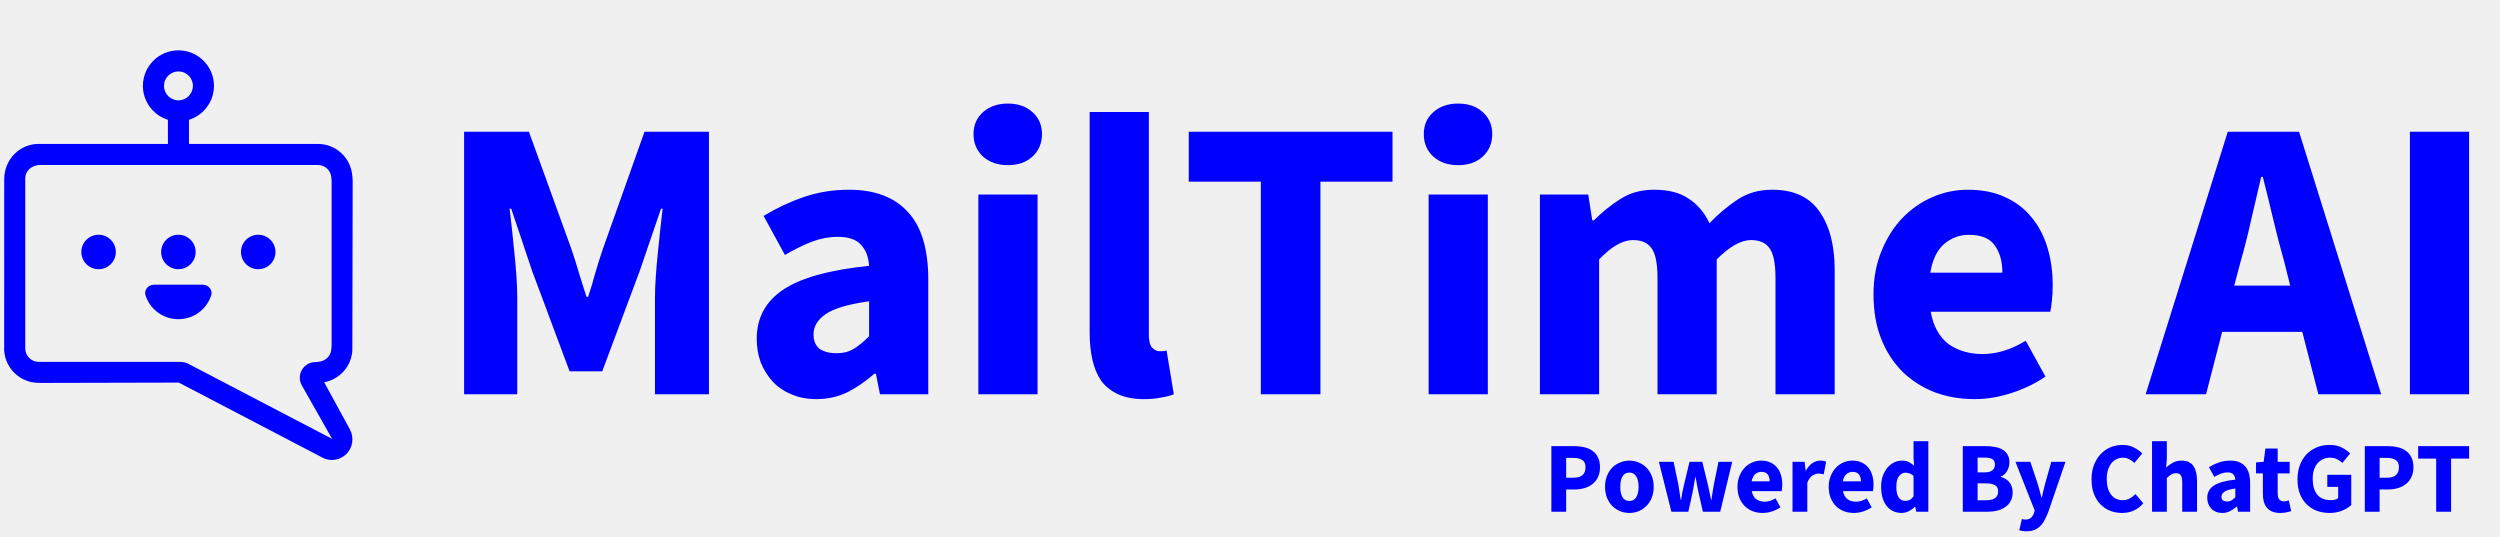
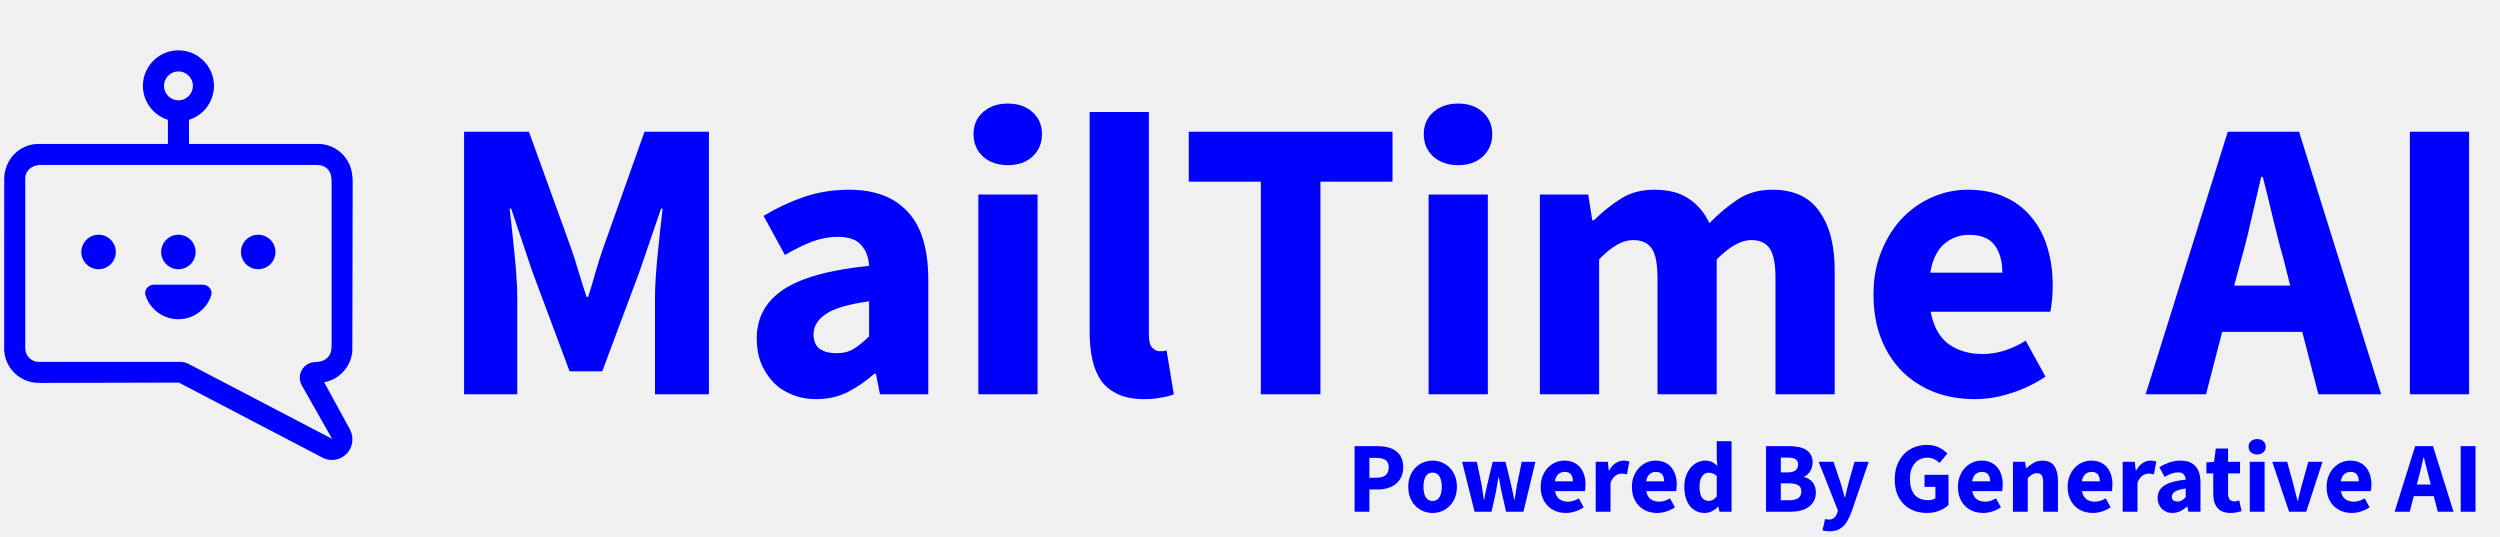
<svg xmlns="http://www.w3.org/2000/svg" width="298" height="64" viewBox="0 0 298 64" fill="none">
-   <path fill-rule="evenodd" clip-rule="evenodd" d="M17.035 10.235C17.035 12.133 18.291 13.744 20.016 14.28V17.155H4.934H4.604C2.339 17.155 0.499 19 0.504 21.375L0.499 41.535H0.494V41.795L0.504 41.815C0.649 43.945 2.429 45.635 4.599 45.635H4.614L4.914 45.645L21.314 45.605L38.384 54.52C38.744 54.72 39.149 54.83 39.569 54.83V54.825C40.219 54.825 40.839 54.565 41.309 54.095C42.054 53.345 42.224 52.165 41.714 51.195L38.639 45.565C40.464 45.235 41.869 43.69 41.999 41.81L42.039 21.565C42.039 21.36 42.019 21.16 41.994 20.965C41.839 18.825 40.049 17.155 37.899 17.155H22.526V14.28C24.25 13.744 25.505 12.133 25.505 10.235C25.505 7.9 23.605 6 21.27 6C18.935 6 17.035 7.9 17.035 10.235ZM21.27 8.51C20.32 8.51 19.545 9.285 19.545 10.235C19.545 11.185 20.32 11.96 21.27 11.96C22.22 11.96 22.995 11.185 22.995 10.235C22.995 9.285 22.22 8.51 21.27 8.51ZM3.009 41.505V41.205V21.265C3.009 20.38 3.719 19.75 4.659 19.665H37.899C38.744 19.665 39.444 20.325 39.494 21.17L39.504 21.275C39.519 21.37 39.529 21.47 39.529 21.57V41.235L39.499 41.575C39.474 42.41 38.804 43.09 37.839 43.14L37.827 43.142C37.751 43.151 37.68 43.16 37.599 43.16C36.939 43.16 36.344 43.495 36.004 44.06C35.664 44.625 35.644 45.315 35.964 45.915L39.589 52.315L22.659 43.475C22.114 43.185 21.909 43.135 21.294 43.135H4.914H4.609C3.729 43.135 3.009 42.415 3.009 41.505ZM11.75 32.09C12.885 32.09 13.805 31.17 13.805 30.035C13.805 28.901 12.885 27.98 11.75 27.98C10.615 27.98 9.695 28.901 9.695 30.035C9.695 31.17 10.615 32.09 11.75 32.09ZM21.265 32.09C22.4 32.09 23.32 31.17 23.32 30.035C23.32 28.901 22.4 27.98 21.265 27.98C20.13 27.98 19.21 28.901 19.21 30.035C19.21 31.17 20.13 32.09 21.265 32.09ZM32.835 30.035C32.835 31.17 31.915 32.09 30.78 32.09C29.645 32.09 28.725 31.17 28.725 30.035C28.725 28.901 29.645 27.98 30.78 27.98C31.915 27.98 32.835 28.901 32.835 30.035ZM24.175 33.935H18.345C17.68 33.935 17.135 34.575 17.345 35.211C17.885 36.861 19.43 38.05 21.26 38.05C23.09 38.05 24.64 36.855 25.175 35.211C25.385 34.575 24.84 33.935 24.175 33.935Z" fill="#0000FF" />
+   <g clip-path="url(#clip0_1144_4901)">
+     <path d="M39.569 54.829C39.149 54.829 38.744 54.719 38.384 54.519L21.314 45.604L4.914 45.644L4.614 45.634H4.599C2.429 45.634 0.649 43.944 0.504 41.814L0.494 41.794V41.534H0.499L0.504 21.374C0.499 18.999 2.339 17.154 4.604 17.154H4.934H37.899C40.049 17.154 41.839 18.824 41.994 20.964C42.019 21.159 42.039 21.359 42.039 21.564L41.999 41.809C41.869 43.689 40.464 45.234 38.639 45.564L41.714 51.194C42.224 52.164 42.054 53.344 41.309 54.094C40.839 54.564 40.219 54.824 39.569 54.824V54.829ZM3.009 41.204V41.504C3.009 42.414 3.729 43.134 4.609 43.134H4.914H21.294C21.909 43.134 22.114 43.184 22.659 43.474L39.589 52.314L35.964 45.914C35.644 45.314 35.664 44.624 36.004 44.059C36.344 43.494 36.939 43.159 37.599 43.159C37.684 43.159 37.759 43.149 37.839 43.139C38.804 43.089 39.474 42.409 39.499 41.574L39.529 41.234V21.569C39.529 21.469 39.519 21.369 39.504 21.274L39.494 21.169C39.444 20.324 38.744 19.664 37.899 19.664H4.659C3.719 19.749 3.009 20.379 3.009 21.264V41.204Z" fill="#0000FF" />
+     <path d="M11.75 32.09C12.885 32.09 13.805 31.17 13.805 30.035C13.805 28.901 12.885 27.98 11.75 27.98C10.615 27.98 9.695 28.901 9.695 30.035C9.695 31.17 10.615 32.09 11.75 32.09Z" fill="#0000FF" />
+     <path d="M21.266 32.09C22.401 32.09 23.321 31.17 23.321 30.035C23.321 28.901 22.401 27.98 21.266 27.98C20.131 27.98 19.211 28.901 19.211 30.035C19.211 31.17 20.131 32.09 21.266 32.09Z" fill="#0000FF" />
+     <path d="M30.78 32.09C31.915 32.09 32.835 31.17 32.835 30.035C32.835 28.901 31.915 27.98 30.78 27.98C29.645 27.98 28.725 28.901 28.725 30.035C28.725 31.17 29.645 32.09 30.78 32.09Z" fill="#0000FF" />
+     <path d="M24.18 33.935H18.345C17.68 33.935 17.134 34.575 17.345 35.211C17.884 36.861 19.43 38.05 21.259 38.05C23.09 38.05 24.64 36.855 25.174 35.211C25.384 34.575 24.84 33.935 24.174 33.935H24.18Z" fill="#0000FF" />
+     <path d="M22.526 13.215H20.016V18.41H22.526V13.215Z" fill="#0000FF" />
+     <path d="M21.27 14.47C18.935 14.47 17.035 12.57 17.035 10.235C17.035 7.9 18.935 6 21.27 6C23.605 6 25.505 7.9 25.505 10.235C25.505 12.57 23.605 14.47 21.27 14.47ZM21.27 8.51C20.32 8.51 19.545 9.285 19.545 10.235C19.545 11.185 20.32 11.96 21.27 11.96C22.22 11.96 22.995 11.185 22.995 10.235C22.995 9.285 22.22 8.51 21.27 8.51Z" fill="#0000FF" />
+   </g>
  <path d="M55.321 47V15.704H63.049L68.089 29.624C68.409 30.552 68.713 31.512 69.001 32.504C69.289 33.464 69.593 34.424 69.913 35.384H70.105C70.425 34.424 70.713 33.464 70.969 32.504C71.257 31.512 71.561 30.552 71.881 29.624L76.825 15.704H84.505V47H78.073V35.528C78.073 34.76 78.105 33.912 78.169 32.984C78.233 32.056 78.313 31.128 78.409 30.2C78.505 29.24 78.601 28.312 78.697 27.416C78.793 26.488 78.889 25.64 78.985 24.872H78.793L76.249 32.312L71.785 44.264H67.897L63.433 32.312L60.937 24.872H60.745C60.841 25.64 60.937 26.488 61.033 27.416C61.129 28.312 61.225 29.24 61.321 30.2C61.417 31.128 61.497 32.056 61.561 32.984C61.625 33.912 61.657 34.76 61.657 35.528V47H55.321ZM97.308 47.576C96.219 47.576 95.228 47.384 94.332 47C93.468 46.648 92.731 46.152 92.124 45.512C91.516 44.84 91.035 44.072 90.683 43.208C90.364 42.344 90.204 41.4 90.204 40.376C90.204 37.88 91.26 35.928 93.371 34.52C95.484 33.112 98.891 32.168 103.596 31.688C103.532 30.632 103.212 29.8 102.636 29.192C102.092 28.552 101.164 28.232 99.852 28.232C98.828 28.232 97.803 28.424 96.779 28.808C95.787 29.192 94.716 29.72 93.564 30.392L91.019 25.736C92.555 24.808 94.156 24.056 95.82 23.48C97.516 22.904 99.308 22.616 101.196 22.616C104.268 22.616 106.604 23.496 108.204 25.256C109.836 26.984 110.652 29.688 110.652 33.368V47H104.892L104.412 44.552H104.22C103.196 45.448 102.124 46.184 101.004 46.76C99.883 47.304 98.651 47.576 97.308 47.576ZM99.707 42.104C100.508 42.104 101.196 41.928 101.772 41.576C102.348 41.224 102.956 40.728 103.596 40.088V35.912C101.1 36.264 99.371 36.776 98.412 37.448C97.451 38.12 96.972 38.92 96.972 39.848C96.972 40.616 97.212 41.192 97.692 41.576C98.204 41.928 98.876 42.104 99.707 42.104ZM116.62 47V23.192H123.676V47H116.62ZM120.124 19.688C118.94 19.688 117.964 19.352 117.196 18.68C116.428 17.976 116.044 17.08 116.044 15.992C116.044 14.904 116.428 14.024 117.196 13.352C117.964 12.68 118.94 12.344 120.124 12.344C121.34 12.344 122.316 12.68 123.052 13.352C123.82 14.024 124.204 14.904 124.204 15.992C124.204 17.08 123.82 17.976 123.052 18.68C122.316 19.352 121.34 19.688 120.124 19.688ZM136.366 47.576C135.15 47.576 134.126 47.384 133.294 47C132.462 46.616 131.79 46.088 131.278 45.416C130.798 44.712 130.446 43.88 130.222 42.92C129.998 41.928 129.886 40.824 129.886 39.608V13.352H136.942V39.896C136.942 40.632 137.07 41.144 137.326 41.432C137.614 41.72 137.902 41.864 138.19 41.864C138.35 41.864 138.478 41.864 138.574 41.864C138.702 41.864 138.862 41.832 139.054 41.768L139.918 47C139.534 47.16 139.038 47.288 138.43 47.384C137.854 47.512 137.166 47.576 136.366 47.576ZM150.292 47V21.656H141.7V15.704H165.988V21.656H157.396V47H150.292ZM170.292 47V23.192H177.348V47H170.292ZM173.796 19.688C172.612 19.688 171.636 19.352 170.868 18.68C170.1 17.976 169.716 17.08 169.716 15.992C169.716 14.904 170.1 14.024 170.868 13.352C171.636 12.68 172.612 12.344 173.796 12.344C175.012 12.344 175.988 12.68 176.724 13.352C177.492 14.024 177.876 14.904 177.876 15.992C177.876 17.08 177.492 17.976 176.724 18.68C175.988 19.352 175.012 19.688 173.796 19.688ZM183.558 47V23.192H189.318L189.798 26.264H189.99C190.982 25.272 192.038 24.424 193.158 23.72C194.278 22.984 195.622 22.616 197.19 22.616C198.886 22.616 200.246 22.968 201.27 23.672C202.326 24.344 203.158 25.32 203.766 26.6C204.822 25.512 205.926 24.584 207.078 23.816C208.262 23.016 209.654 22.616 211.254 22.616C213.814 22.616 215.686 23.48 216.87 25.208C218.086 26.904 218.694 29.24 218.694 32.216V47H211.638V33.128C211.638 31.4 211.398 30.216 210.918 29.576C210.47 28.936 209.734 28.616 208.71 28.616C207.526 28.616 206.166 29.384 204.63 30.92V47H197.574V33.128C197.574 31.4 197.334 30.216 196.854 29.576C196.406 28.936 195.67 28.616 194.646 28.616C193.43 28.616 192.086 29.384 190.614 30.92V47H183.558ZM235.37 47.576C233.674 47.576 232.09 47.304 230.618 46.76C229.146 46.184 227.866 45.368 226.778 44.312C225.69 43.224 224.842 41.912 224.234 40.376C223.626 38.84 223.322 37.08 223.322 35.096C223.322 33.176 223.642 31.448 224.282 29.912C224.922 28.344 225.754 27.032 226.778 25.976C227.834 24.888 229.034 24.056 230.378 23.48C231.722 22.904 233.114 22.616 234.554 22.616C236.25 22.616 237.722 22.904 238.97 23.48C240.25 24.056 241.306 24.856 242.138 25.88C243.002 26.904 243.642 28.12 244.058 29.528C244.474 30.904 244.682 32.408 244.682 34.04C244.682 34.68 244.65 35.288 244.586 35.864C244.522 36.44 244.458 36.872 244.394 37.16H230.138C230.458 38.888 231.162 40.168 232.25 41C233.37 41.8 234.73 42.2 236.33 42.2C238.026 42.2 239.738 41.672 241.466 40.616L243.818 44.888C242.602 45.72 241.242 46.376 239.738 46.856C238.266 47.336 236.81 47.576 235.37 47.576ZM230.09 32.504H238.682C238.682 31.16 238.378 30.072 237.77 29.24C237.162 28.408 236.138 27.992 234.698 27.992C233.578 27.992 232.586 28.36 231.722 29.096C230.89 29.832 230.346 30.968 230.09 32.504ZM267.087 31.16L266.319 34.04H272.991L272.271 31.16C271.823 29.592 271.391 27.928 270.975 26.168C270.559 24.408 270.143 22.712 269.727 21.08H269.535C269.151 22.744 268.751 24.456 268.335 26.216C267.951 27.944 267.535 29.592 267.087 31.16ZM255.759 47L265.551 15.704H274.047L283.839 47H276.351L274.431 39.56H264.879L262.959 47H255.759ZM287.259 47V15.704H294.315V47H287.259Z" fill="#0000FF" />
-   <path d="M184.924 61V53.176H187.612C188.044 53.176 188.448 53.22 188.824 53.308C189.2 53.388 189.528 53.528 189.808 53.728C190.088 53.92 190.308 54.18 190.468 54.508C190.636 54.828 190.72 55.224 190.72 55.696C190.72 56.152 190.636 56.548 190.468 56.884C190.308 57.22 190.088 57.496 189.808 57.712C189.528 57.928 189.204 58.088 188.836 58.192C188.468 58.296 188.076 58.348 187.66 58.348H186.688V61H184.924ZM186.688 56.944H187.552C188.512 56.944 188.992 56.528 188.992 55.696C188.992 55.288 188.864 55 188.608 54.832C188.352 54.664 187.984 54.58 187.504 54.58H186.688V56.944ZM194.227 61.144C193.851 61.144 193.487 61.076 193.135 60.94C192.783 60.796 192.471 60.592 192.199 60.328C191.935 60.064 191.723 59.74 191.563 59.356C191.403 58.964 191.323 58.52 191.323 58.024C191.323 57.528 191.403 57.088 191.563 56.704C191.723 56.312 191.935 55.984 192.199 55.72C192.471 55.456 192.783 55.256 193.135 55.12C193.487 54.976 193.851 54.904 194.227 54.904C194.603 54.904 194.963 54.976 195.307 55.12C195.659 55.256 195.967 55.456 196.231 55.72C196.503 55.984 196.719 56.312 196.879 56.704C197.039 57.088 197.119 57.528 197.119 58.024C197.119 58.52 197.039 58.964 196.879 59.356C196.719 59.74 196.503 60.064 196.231 60.328C195.967 60.592 195.659 60.796 195.307 60.94C194.963 61.076 194.603 61.144 194.227 61.144ZM194.227 59.716C194.587 59.716 194.859 59.564 195.043 59.26C195.227 58.956 195.319 58.544 195.319 58.024C195.319 57.504 195.227 57.092 195.043 56.788C194.859 56.484 194.587 56.332 194.227 56.332C193.859 56.332 193.583 56.484 193.399 56.788C193.223 57.092 193.135 57.504 193.135 58.024C193.135 58.544 193.223 58.956 193.399 59.26C193.583 59.564 193.859 59.716 194.227 59.716ZM199.229 61L197.741 55.048H199.493L200.069 57.808C200.117 58.104 200.161 58.396 200.201 58.684C200.241 58.972 200.285 59.268 200.333 59.572H200.381C200.437 59.268 200.489 58.968 200.537 58.672C200.593 58.376 200.657 58.088 200.729 57.808L201.389 55.048H202.913L203.585 57.808C203.657 58.104 203.721 58.396 203.777 58.684C203.833 58.972 203.893 59.268 203.957 59.572H204.005C204.061 59.268 204.105 58.972 204.137 58.684C204.177 58.396 204.225 58.104 204.281 57.808L204.845 55.048H206.477L205.049 61H202.985L202.445 58.624C202.381 58.344 202.325 58.064 202.277 57.784C202.229 57.504 202.177 57.204 202.121 56.884H202.073C202.017 57.204 201.965 57.504 201.917 57.784C201.877 58.064 201.829 58.344 201.773 58.624L201.245 61H199.229ZM210.12 61.144C209.696 61.144 209.3 61.076 208.932 60.94C208.564 60.796 208.244 60.592 207.972 60.328C207.7 60.056 207.488 59.728 207.336 59.344C207.184 58.96 207.108 58.52 207.108 58.024C207.108 57.544 207.188 57.112 207.348 56.728C207.508 56.336 207.716 56.008 207.972 55.744C208.236 55.472 208.536 55.264 208.872 55.12C209.208 54.976 209.556 54.904 209.916 54.904C210.34 54.904 210.708 54.976 211.02 55.12C211.34 55.264 211.604 55.464 211.812 55.72C212.028 55.976 212.188 56.28 212.292 56.632C212.396 56.976 212.448 57.352 212.448 57.76C212.448 57.92 212.44 58.072 212.424 58.216C212.408 58.36 212.392 58.468 212.376 58.54H208.812C208.892 58.972 209.068 59.292 209.34 59.5C209.62 59.7 209.96 59.8 210.36 59.8C210.784 59.8 211.212 59.668 211.644 59.404L212.232 60.472C211.928 60.68 211.588 60.844 211.212 60.964C210.844 61.084 210.48 61.144 210.12 61.144ZM208.8 57.376H210.948C210.948 57.04 210.872 56.768 210.72 56.56C210.568 56.352 210.312 56.248 209.952 56.248C209.672 56.248 209.424 56.34 209.208 56.524C209 56.708 208.864 56.992 208.8 57.376ZM213.667 61V55.048H215.107L215.227 56.092H215.275C215.491 55.684 215.751 55.384 216.055 55.192C216.359 55 216.663 54.904 216.967 54.904C217.135 54.904 217.271 54.916 217.375 54.94C217.487 54.956 217.587 54.984 217.675 55.024L217.387 56.548C217.275 56.516 217.171 56.492 217.075 56.476C216.979 56.46 216.867 56.452 216.739 56.452C216.515 56.452 216.279 56.532 216.031 56.692C215.791 56.852 215.591 57.136 215.431 57.544V61H213.667ZM220.995 61.144C220.571 61.144 220.175 61.076 219.807 60.94C219.439 60.796 219.119 60.592 218.847 60.328C218.575 60.056 218.363 59.728 218.211 59.344C218.059 58.96 217.983 58.52 217.983 58.024C217.983 57.544 218.063 57.112 218.223 56.728C218.383 56.336 218.591 56.008 218.847 55.744C219.111 55.472 219.411 55.264 219.747 55.12C220.083 54.976 220.431 54.904 220.791 54.904C221.215 54.904 221.583 54.976 221.895 55.12C222.215 55.264 222.479 55.464 222.687 55.72C222.903 55.976 223.063 56.28 223.167 56.632C223.271 56.976 223.323 57.352 223.323 57.76C223.323 57.92 223.315 58.072 223.299 58.216C223.283 58.36 223.267 58.468 223.251 58.54H219.687C219.767 58.972 219.943 59.292 220.215 59.5C220.495 59.7 220.835 59.8 221.235 59.8C221.659 59.8 222.087 59.668 222.519 59.404L223.107 60.472C222.803 60.68 222.463 60.844 222.087 60.964C221.719 61.084 221.355 61.144 220.995 61.144ZM219.675 57.376H221.823C221.823 57.04 221.747 56.768 221.595 56.56C221.443 56.352 221.187 56.248 220.827 56.248C220.547 56.248 220.299 56.34 220.083 56.524C219.875 56.708 219.739 56.992 219.675 57.376ZM226.666 61.144C226.298 61.144 225.962 61.072 225.658 60.928C225.362 60.784 225.106 60.58 224.89 60.316C224.682 60.044 224.518 59.716 224.398 59.332C224.286 58.948 224.23 58.512 224.23 58.024C224.23 57.536 224.298 57.1 224.434 56.716C224.578 56.332 224.762 56.008 224.986 55.744C225.218 55.472 225.482 55.264 225.778 55.12C226.082 54.976 226.39 54.904 226.702 54.904C227.038 54.904 227.314 54.96 227.53 55.072C227.746 55.184 227.958 55.336 228.166 55.528L228.094 54.616V52.588H229.858V61H228.418L228.298 60.412H228.25C228.042 60.62 227.798 60.796 227.518 60.94C227.238 61.076 226.954 61.144 226.666 61.144ZM227.122 59.704C227.314 59.704 227.486 59.664 227.638 59.584C227.798 59.504 227.95 59.364 228.094 59.164V56.728C227.934 56.584 227.77 56.484 227.602 56.428C227.434 56.372 227.27 56.344 227.11 56.344C226.83 56.344 226.582 56.48 226.366 56.752C226.15 57.016 226.042 57.432 226.042 58C226.042 58.592 226.134 59.024 226.318 59.296C226.51 59.568 226.778 59.704 227.122 59.704ZM233.967 61V53.176H236.643C237.051 53.176 237.427 53.208 237.771 53.272C238.123 53.328 238.427 53.432 238.683 53.584C238.947 53.736 239.151 53.936 239.295 54.184C239.447 54.432 239.523 54.744 239.523 55.12C239.523 55.296 239.499 55.472 239.451 55.648C239.403 55.824 239.335 55.988 239.247 56.14C239.159 56.292 239.051 56.428 238.923 56.548C238.803 56.668 238.663 56.756 238.503 56.812V56.86C238.703 56.908 238.887 56.984 239.055 57.088C239.223 57.184 239.371 57.308 239.499 57.46C239.627 57.612 239.727 57.792 239.799 58C239.871 58.2 239.907 58.432 239.907 58.696C239.907 59.096 239.827 59.44 239.667 59.728C239.515 60.016 239.299 60.256 239.019 60.448C238.747 60.632 238.427 60.772 238.059 60.868C237.691 60.956 237.295 61 236.871 61H233.967ZM235.731 56.308H236.559C236.991 56.308 237.303 56.224 237.495 56.056C237.695 55.888 237.795 55.664 237.795 55.384C237.795 55.08 237.695 54.864 237.495 54.736C237.295 54.608 236.987 54.544 236.571 54.544H235.731V56.308ZM235.731 59.632H236.727C237.695 59.632 238.179 59.28 238.179 58.576C238.179 58.232 238.059 57.988 237.819 57.844C237.579 57.692 237.215 57.616 236.727 57.616H235.731V59.632ZM241.538 63.328C241.354 63.328 241.198 63.316 241.07 63.292C240.942 63.276 240.818 63.248 240.698 63.208L241.01 61.864C241.066 61.88 241.13 61.896 241.202 61.912C241.274 61.928 241.342 61.936 241.406 61.936C241.702 61.936 241.93 61.864 242.09 61.72C242.25 61.576 242.37 61.388 242.45 61.156L242.534 60.844L240.242 55.048H242.018L242.87 57.604C242.958 57.876 243.038 58.152 243.11 58.432C243.182 58.712 243.258 59 243.338 59.296H243.386C243.45 59.016 243.514 58.736 243.578 58.456C243.65 58.168 243.722 57.884 243.794 57.604L244.514 55.048H246.206L244.142 61.06C243.998 61.436 243.846 61.764 243.686 62.044C243.534 62.332 243.354 62.568 243.146 62.752C242.946 62.944 242.714 63.088 242.45 63.184C242.194 63.28 241.89 63.328 241.538 63.328ZM252.946 61.144C252.45 61.144 251.982 61.06 251.542 60.892C251.102 60.716 250.714 60.46 250.378 60.124C250.05 59.788 249.79 59.372 249.598 58.876C249.406 58.372 249.31 57.792 249.31 57.136C249.31 56.488 249.41 55.912 249.61 55.408C249.81 54.896 250.078 54.464 250.414 54.112C250.75 53.76 251.142 53.492 251.59 53.308C252.038 53.124 252.51 53.032 253.006 53.032C253.51 53.032 253.962 53.136 254.362 53.344C254.762 53.544 255.094 53.78 255.358 54.052L254.422 55.18C254.222 54.996 254.01 54.848 253.786 54.736C253.57 54.616 253.322 54.556 253.042 54.556C252.778 54.556 252.526 54.616 252.286 54.736C252.054 54.848 251.85 55.012 251.674 55.228C251.506 55.444 251.37 55.708 251.266 56.02C251.17 56.332 251.122 56.684 251.122 57.076C251.122 57.884 251.294 58.512 251.638 58.96C251.982 59.4 252.442 59.62 253.018 59.62C253.338 59.62 253.622 59.552 253.87 59.416C254.126 59.272 254.35 59.096 254.542 58.888L255.478 59.992C254.822 60.76 253.978 61.144 252.946 61.144ZM256.522 61V52.588H258.286V54.652L258.202 55.72C258.426 55.52 258.686 55.336 258.982 55.168C259.278 54.992 259.63 54.904 260.038 54.904C260.686 54.904 261.154 55.116 261.442 55.54C261.738 55.964 261.886 56.552 261.886 57.304V61H260.122V57.532C260.122 57.1 260.062 56.804 259.942 56.644C259.83 56.484 259.646 56.404 259.39 56.404C259.166 56.404 258.974 56.456 258.814 56.56C258.654 56.656 258.478 56.796 258.286 56.98V61H256.522ZM264.878 61.144C264.606 61.144 264.358 61.096 264.134 61C263.918 60.912 263.734 60.788 263.582 60.628C263.43 60.46 263.31 60.268 263.222 60.052C263.142 59.836 263.102 59.6 263.102 59.344C263.102 58.72 263.366 58.232 263.894 57.88C264.422 57.528 265.274 57.292 266.45 57.172C266.434 56.908 266.354 56.7 266.21 56.548C266.074 56.388 265.842 56.308 265.514 56.308C265.258 56.308 265.002 56.356 264.746 56.452C264.498 56.548 264.23 56.68 263.942 56.848L263.306 55.684C263.69 55.452 264.09 55.264 264.506 55.12C264.93 54.976 265.378 54.904 265.85 54.904C266.618 54.904 267.202 55.124 267.602 55.564C268.01 55.996 268.214 56.672 268.214 57.592V61H266.774L266.654 60.388H266.606C266.35 60.612 266.082 60.796 265.802 60.94C265.522 61.076 265.214 61.144 264.878 61.144ZM265.478 59.776C265.678 59.776 265.85 59.732 265.994 59.644C266.138 59.556 266.29 59.432 266.45 59.272V58.228C265.826 58.316 265.394 58.444 265.154 58.612C264.914 58.78 264.794 58.98 264.794 59.212C264.794 59.404 264.854 59.548 264.974 59.644C265.102 59.732 265.27 59.776 265.478 59.776ZM271.787 61.144C271.419 61.144 271.103 61.088 270.839 60.976C270.583 60.864 270.371 60.708 270.203 60.508C270.043 60.308 269.923 60.068 269.843 59.788C269.771 59.5 269.735 59.184 269.735 58.84V56.428H268.919V55.12L269.831 55.048L270.035 53.464H271.499V55.048H272.927V56.428H271.499V58.816C271.499 59.152 271.567 59.396 271.703 59.548C271.847 59.692 272.035 59.764 272.267 59.764C272.363 59.764 272.459 59.752 272.555 59.728C272.659 59.704 272.751 59.676 272.831 59.644L273.107 60.928C272.947 60.976 272.759 61.024 272.543 61.072C272.327 61.12 272.075 61.144 271.787 61.144ZM277.689 61.144C277.153 61.144 276.649 61.06 276.177 60.892C275.713 60.716 275.309 60.46 274.965 60.124C274.621 59.788 274.349 59.372 274.149 58.876C273.957 58.372 273.861 57.792 273.861 57.136C273.861 56.488 273.961 55.912 274.161 55.408C274.361 54.896 274.633 54.464 274.977 54.112C275.329 53.76 275.737 53.492 276.201 53.308C276.665 53.124 277.157 53.032 277.677 53.032C278.245 53.032 278.733 53.136 279.141 53.344C279.549 53.552 279.881 53.788 280.137 54.052L279.213 55.18C279.013 55.004 278.801 54.856 278.577 54.736C278.353 54.616 278.073 54.556 277.737 54.556C277.433 54.556 277.153 54.616 276.897 54.736C276.649 54.848 276.433 55.012 276.249 55.228C276.065 55.444 275.921 55.708 275.817 56.02C275.721 56.332 275.673 56.684 275.673 57.076C275.673 57.884 275.853 58.512 276.213 58.96C276.581 59.4 277.133 59.62 277.869 59.62C278.029 59.62 278.185 59.6 278.337 59.56C278.489 59.52 278.613 59.46 278.709 59.38V58.036H277.413V56.596H280.269V60.196C279.997 60.46 279.637 60.684 279.189 60.868C278.741 61.052 278.241 61.144 277.689 61.144ZM281.885 61V53.176H284.573C285.005 53.176 285.409 53.22 285.785 53.308C286.161 53.388 286.489 53.528 286.769 53.728C287.049 53.92 287.269 54.18 287.429 54.508C287.597 54.828 287.681 55.224 287.681 55.696C287.681 56.152 287.597 56.548 287.429 56.884C287.269 57.22 287.049 57.496 286.769 57.712C286.489 57.928 286.165 58.088 285.797 58.192C285.429 58.296 285.037 58.348 284.621 58.348H283.649V61H281.885ZM283.649 56.944H284.513C285.473 56.944 285.953 56.528 285.953 55.696C285.953 55.288 285.825 55 285.569 54.832C285.313 54.664 284.945 54.58 284.465 54.58H283.649V56.944ZM290.393 61V54.664H288.245V53.176H294.317V54.664H292.169V61H290.393Z" fill="#0000FF" />
+   <path d="M161.467 61V53.176H164.155C164.587 53.176 164.991 53.22 165.367 53.308C165.743 53.388 166.071 53.528 166.351 53.728C166.631 53.92 166.851 54.18 167.011 54.508C167.179 54.828 167.263 55.224 167.263 55.696C167.263 56.152 167.179 56.548 167.011 56.884C166.851 57.22 166.631 57.496 166.351 57.712C166.071 57.928 165.747 58.088 165.379 58.192C165.011 58.296 164.619 58.348 164.203 58.348H163.231V61H161.467ZM163.231 56.944H164.095C165.055 56.944 165.535 56.528 165.535 55.696C165.535 55.288 165.407 55 165.151 54.832C164.895 54.664 164.527 54.58 164.047 54.58H163.231V56.944ZM170.77 61.144C170.394 61.144 170.03 61.076 169.678 60.94C169.326 60.796 169.014 60.592 168.742 60.328C168.478 60.064 168.266 59.74 168.106 59.356C167.946 58.964 167.866 58.52 167.866 58.024C167.866 57.528 167.946 57.088 168.106 56.704C168.266 56.312 168.478 55.984 168.742 55.72C169.014 55.456 169.326 55.256 169.678 55.12C170.03 54.976 170.394 54.904 170.77 54.904C171.146 54.904 171.506 54.976 171.85 55.12C172.202 55.256 172.51 55.456 172.774 55.72C173.046 55.984 173.262 56.312 173.422 56.704C173.582 57.088 173.662 57.528 173.662 58.024C173.662 58.52 173.582 58.964 173.422 59.356C173.262 59.74 173.046 60.064 172.774 60.328C172.51 60.592 172.202 60.796 171.85 60.94C171.506 61.076 171.146 61.144 170.77 61.144ZM170.77 59.716C171.13 59.716 171.402 59.564 171.586 59.26C171.77 58.956 171.862 58.544 171.862 58.024C171.862 57.504 171.77 57.092 171.586 56.788C171.402 56.484 171.13 56.332 170.77 56.332C170.402 56.332 170.126 56.484 169.942 56.788C169.766 57.092 169.678 57.504 169.678 58.024C169.678 58.544 169.766 58.956 169.942 59.26C170.126 59.564 170.402 59.716 170.77 59.716ZM175.772 61L174.284 55.048H176.036L176.612 57.808C176.66 58.104 176.704 58.396 176.744 58.684C176.784 58.972 176.828 59.268 176.876 59.572H176.924C176.98 59.268 177.032 58.968 177.08 58.672C177.136 58.376 177.2 58.088 177.272 57.808L177.932 55.048H179.456L180.128 57.808C180.2 58.104 180.264 58.396 180.32 58.684C180.376 58.972 180.436 59.268 180.5 59.572H180.548C180.604 59.268 180.648 58.972 180.68 58.684C180.72 58.396 180.768 58.104 180.824 57.808L181.388 55.048H183.02L181.592 61H179.528L178.988 58.624C178.924 58.344 178.868 58.064 178.82 57.784C178.772 57.504 178.72 57.204 178.664 56.884H178.616C178.56 57.204 178.508 57.504 178.46 57.784C178.42 58.064 178.372 58.344 178.316 58.624L177.788 61H175.772ZM186.663 61.144C186.239 61.144 185.843 61.076 185.475 60.94C185.107 60.796 184.787 60.592 184.515 60.328C184.243 60.056 184.031 59.728 183.879 59.344C183.727 58.96 183.651 58.52 183.651 58.024C183.651 57.544 183.731 57.112 183.891 56.728C184.051 56.336 184.259 56.008 184.515 55.744C184.779 55.472 185.079 55.264 185.415 55.12C185.751 54.976 186.099 54.904 186.459 54.904C186.883 54.904 187.251 54.976 187.563 55.12C187.883 55.264 188.147 55.464 188.355 55.72C188.571 55.976 188.731 56.28 188.835 56.632C188.939 56.976 188.991 57.352 188.991 57.76C188.991 57.92 188.983 58.072 188.967 58.216C188.951 58.36 188.935 58.468 188.919 58.54H185.355C185.435 58.972 185.611 59.292 185.883 59.5C186.163 59.7 186.503 59.8 186.903 59.8C187.327 59.8 187.755 59.668 188.187 59.404L188.775 60.472C188.471 60.68 188.131 60.844 187.755 60.964C187.387 61.084 187.023 61.144 186.663 61.144ZM185.343 57.376H187.491C187.491 57.04 187.415 56.768 187.263 56.56C187.111 56.352 186.855 56.248 186.495 56.248C186.215 56.248 185.967 56.34 185.751 56.524C185.543 56.708 185.407 56.992 185.343 57.376ZM190.21 61V55.048H191.65L191.77 56.092H191.818C192.034 55.684 192.294 55.384 192.598 55.192C192.902 55 193.206 54.904 193.51 54.904C193.678 54.904 193.814 54.916 193.918 54.94C194.03 54.956 194.13 54.984 194.218 55.024L193.93 56.548C193.818 56.516 193.714 56.492 193.618 56.476C193.522 56.46 193.41 56.452 193.282 56.452C193.058 56.452 192.822 56.532 192.574 56.692C192.334 56.852 192.134 57.136 191.974 57.544V61H190.21ZM197.538 61.144C197.114 61.144 196.718 61.076 196.35 60.94C195.982 60.796 195.662 60.592 195.39 60.328C195.118 60.056 194.906 59.728 194.754 59.344C194.602 58.96 194.526 58.52 194.526 58.024C194.526 57.544 194.606 57.112 194.766 56.728C194.926 56.336 195.134 56.008 195.39 55.744C195.654 55.472 195.954 55.264 196.29 55.12C196.626 54.976 196.974 54.904 197.334 54.904C197.758 54.904 198.126 54.976 198.438 55.12C198.758 55.264 199.022 55.464 199.23 55.72C199.446 55.976 199.606 56.28 199.71 56.632C199.814 56.976 199.866 57.352 199.866 57.76C199.866 57.92 199.858 58.072 199.842 58.216C199.826 58.36 199.81 58.468 199.794 58.54H196.23C196.31 58.972 196.486 59.292 196.758 59.5C197.038 59.7 197.378 59.8 197.778 59.8C198.202 59.8 198.63 59.668 199.062 59.404L199.65 60.472C199.346 60.68 199.006 60.844 198.63 60.964C198.262 61.084 197.898 61.144 197.538 61.144ZM196.218 57.376H198.366C198.366 57.04 198.29 56.768 198.138 56.56C197.986 56.352 197.73 56.248 197.37 56.248C197.09 56.248 196.842 56.34 196.626 56.524C196.418 56.708 196.282 56.992 196.218 57.376ZM203.209 61.144C202.841 61.144 202.505 61.072 202.201 60.928C201.905 60.784 201.649 60.58 201.433 60.316C201.225 60.044 201.061 59.716 200.941 59.332C200.829 58.948 200.773 58.512 200.773 58.024C200.773 57.536 200.841 57.1 200.977 56.716C201.121 56.332 201.305 56.008 201.529 55.744C201.761 55.472 202.025 55.264 202.321 55.12C202.625 54.976 202.933 54.904 203.245 54.904C203.581 54.904 203.857 54.96 204.073 55.072C204.289 55.184 204.501 55.336 204.709 55.528L204.637 54.616V52.588H206.401V61H204.961L204.841 60.412H204.793C204.585 60.62 204.341 60.796 204.061 60.94C203.781 61.076 203.497 61.144 203.209 61.144ZM203.665 59.704C203.857 59.704 204.029 59.664 204.181 59.584C204.341 59.504 204.493 59.364 204.637 59.164V56.728C204.477 56.584 204.313 56.484 204.145 56.428C203.977 56.372 203.813 56.344 203.653 56.344C203.373 56.344 203.125 56.48 202.909 56.752C202.693 57.016 202.585 57.432 202.585 58C202.585 58.592 202.677 59.024 202.861 59.296C203.053 59.568 203.321 59.704 203.665 59.704ZM210.51 61V53.176H213.186C213.594 53.176 213.97 53.208 214.314 53.272C214.666 53.328 214.97 53.432 215.226 53.584C215.49 53.736 215.694 53.936 215.838 54.184C215.99 54.432 216.066 54.744 216.066 55.12C216.066 55.296 216.042 55.472 215.994 55.648C215.946 55.824 215.878 55.988 215.79 56.14C215.702 56.292 215.594 56.428 215.466 56.548C215.346 56.668 215.206 56.756 215.046 56.812V56.86C215.246 56.908 215.43 56.984 215.598 57.088C215.766 57.184 215.914 57.308 216.042 57.46C216.17 57.612 216.27 57.792 216.342 58C216.414 58.2 216.45 58.432 216.45 58.696C216.45 59.096 216.37 59.44 216.21 59.728C216.058 60.016 215.842 60.256 215.562 60.448C215.29 60.632 214.97 60.772 214.602 60.868C214.234 60.956 213.838 61 213.414 61H210.51ZM212.274 56.308H213.102C213.534 56.308 213.846 56.224 214.038 56.056C214.238 55.888 214.338 55.664 214.338 55.384C214.338 55.08 214.238 54.864 214.038 54.736C213.838 54.608 213.53 54.544 213.114 54.544H212.274V56.308ZM212.274 59.632H213.27C214.238 59.632 214.722 59.28 214.722 58.576C214.722 58.232 214.602 57.988 214.362 57.844C214.122 57.692 213.758 57.616 213.27 57.616H212.274V59.632ZM218.081 63.328C217.897 63.328 217.741 63.316 217.613 63.292C217.485 63.276 217.361 63.248 217.241 63.208L217.553 61.864C217.609 61.88 217.673 61.896 217.745 61.912C217.817 61.928 217.885 61.936 217.949 61.936C218.245 61.936 218.473 61.864 218.633 61.72C218.793 61.576 218.913 61.388 218.993 61.156L219.077 60.844L216.785 55.048H218.561L219.413 57.604C219.501 57.876 219.581 58.152 219.653 58.432C219.725 58.712 219.801 59 219.881 59.296H219.929C219.993 59.016 220.057 58.736 220.121 58.456C220.193 58.168 220.265 57.884 220.337 57.604L221.057 55.048H222.749L220.685 61.06C220.541 61.436 220.389 61.764 220.229 62.044C220.077 62.332 219.897 62.568 219.689 62.752C219.489 62.944 219.257 63.088 218.993 63.184C218.737 63.28 218.433 63.328 218.081 63.328ZM229.681 61.144C229.145 61.144 228.641 61.06 228.169 60.892C227.705 60.716 227.301 60.46 226.957 60.124C226.613 59.788 226.341 59.372 226.141 58.876C225.949 58.372 225.853 57.792 225.853 57.136C225.853 56.488 225.953 55.912 226.153 55.408C226.353 54.896 226.625 54.464 226.969 54.112C227.321 53.76 227.729 53.492 228.193 53.308C228.657 53.124 229.149 53.032 229.669 53.032C230.237 53.032 230.725 53.136 231.133 53.344C231.541 53.552 231.873 53.788 232.129 54.052L231.205 55.18C231.005 55.004 230.793 54.856 230.569 54.736C230.345 54.616 230.065 54.556 229.729 54.556C229.425 54.556 229.145 54.616 228.889 54.736C228.641 54.848 228.425 55.012 228.241 55.228C228.057 55.444 227.913 55.708 227.809 56.02C227.713 56.332 227.665 56.684 227.665 57.076C227.665 57.884 227.845 58.512 228.205 58.96C228.573 59.4 229.125 59.62 229.861 59.62C230.021 59.62 230.177 59.6 230.329 59.56C230.481 59.52 230.605 59.46 230.701 59.38V58.036H229.405V56.596H232.261V60.196C231.989 60.46 231.629 60.684 231.181 60.868C230.733 61.052 230.233 61.144 229.681 61.144ZM236.397 61.144C235.973 61.144 235.577 61.076 235.209 60.94C234.841 60.796 234.521 60.592 234.249 60.328C233.977 60.056 233.765 59.728 233.613 59.344C233.461 58.96 233.385 58.52 233.385 58.024C233.385 57.544 233.465 57.112 233.625 56.728C233.785 56.336 233.993 56.008 234.249 55.744C234.513 55.472 234.813 55.264 235.149 55.12C235.485 54.976 235.833 54.904 236.193 54.904C236.617 54.904 236.985 54.976 237.297 55.12C237.617 55.264 237.881 55.464 238.089 55.72C238.305 55.976 238.465 56.28 238.569 56.632C238.673 56.976 238.725 57.352 238.725 57.76C238.725 57.92 238.717 58.072 238.701 58.216C238.685 58.36 238.669 58.468 238.653 58.54H235.089C235.169 58.972 235.345 59.292 235.617 59.5C235.897 59.7 236.237 59.8 236.637 59.8C237.061 59.8 237.489 59.668 237.921 59.404L238.509 60.472C238.205 60.68 237.865 60.844 237.489 60.964C237.121 61.084 236.757 61.144 236.397 61.144ZM235.077 57.376H237.225C237.225 57.04 237.149 56.768 236.997 56.56C236.845 56.352 236.589 56.248 236.229 56.248C235.949 56.248 235.701 56.34 235.485 56.524C235.277 56.708 235.141 56.992 235.077 57.376ZM239.944 61V55.048H241.384L241.504 55.804H241.552C241.808 55.564 242.088 55.356 242.392 55.18C242.696 54.996 243.052 54.904 243.46 54.904C244.108 54.904 244.576 55.116 244.864 55.54C245.16 55.964 245.308 56.552 245.308 57.304V61H243.544V57.532C243.544 57.1 243.484 56.804 243.364 56.644C243.252 56.484 243.068 56.404 242.812 56.404C242.588 56.404 242.396 56.456 242.236 56.56C242.076 56.656 241.9 56.796 241.708 56.98V61H239.944ZM249.475 61.144C249.051 61.144 248.655 61.076 248.287 60.94C247.919 60.796 247.599 60.592 247.327 60.328C247.055 60.056 246.843 59.728 246.691 59.344C246.539 58.96 246.463 58.52 246.463 58.024C246.463 57.544 246.543 57.112 246.703 56.728C246.863 56.336 247.071 56.008 247.327 55.744C247.591 55.472 247.891 55.264 248.227 55.12C248.563 54.976 248.911 54.904 249.271 54.904C249.695 54.904 250.063 54.976 250.375 55.12C250.695 55.264 250.959 55.464 251.167 55.72C251.383 55.976 251.543 56.28 251.647 56.632C251.751 56.976 251.803 57.352 251.803 57.76C251.803 57.92 251.795 58.072 251.779 58.216C251.763 58.36 251.747 58.468 251.731 58.54H248.167C248.247 58.972 248.423 59.292 248.695 59.5C248.975 59.7 249.315 59.8 249.715 59.8C250.139 59.8 250.567 59.668 250.999 59.404L251.587 60.472C251.283 60.68 250.943 60.844 250.567 60.964C250.199 61.084 249.835 61.144 249.475 61.144ZM248.155 57.376H250.303C250.303 57.04 250.227 56.768 250.075 56.56C249.923 56.352 249.667 56.248 249.307 56.248C249.027 56.248 248.779 56.34 248.563 56.524C248.355 56.708 248.219 56.992 248.155 57.376ZM253.022 61V55.048H254.462L254.582 56.092H254.63C254.846 55.684 255.106 55.384 255.41 55.192C255.714 55 256.018 54.904 256.322 54.904C256.49 54.904 256.626 54.916 256.73 54.94C256.842 54.956 256.942 54.984 257.03 55.024L256.742 56.548C256.63 56.516 256.526 56.492 256.43 56.476C256.334 56.46 256.222 56.452 256.094 56.452C255.87 56.452 255.634 56.532 255.386 56.692C255.146 56.852 254.946 57.136 254.786 57.544V61H253.022ZM258.964 61.144C258.692 61.144 258.444 61.096 258.22 61C258.004 60.912 257.82 60.788 257.668 60.628C257.516 60.46 257.396 60.268 257.308 60.052C257.228 59.836 257.188 59.6 257.188 59.344C257.188 58.72 257.452 58.232 257.98 57.88C258.508 57.528 259.36 57.292 260.536 57.172C260.52 56.908 260.44 56.7 260.296 56.548C260.16 56.388 259.928 56.308 259.6 56.308C259.344 56.308 259.088 56.356 258.832 56.452C258.584 56.548 258.316 56.68 258.028 56.848L257.392 55.684C257.776 55.452 258.176 55.264 258.592 55.12C259.016 54.976 259.464 54.904 259.936 54.904C260.704 54.904 261.288 55.124 261.688 55.564C262.096 55.996 262.3 56.672 262.3 57.592V61H260.86L260.74 60.388H260.692C260.436 60.612 260.168 60.796 259.888 60.94C259.608 61.076 259.3 61.144 258.964 61.144ZM259.564 59.776C259.764 59.776 259.936 59.732 260.08 59.644C260.224 59.556 260.376 59.432 260.536 59.272V58.228C259.912 58.316 259.48 58.444 259.24 58.612C259 58.78 258.88 58.98 258.88 59.212C258.88 59.404 258.94 59.548 259.06 59.644C259.188 59.732 259.356 59.776 259.564 59.776ZM265.873 61.144C265.505 61.144 265.189 61.088 264.925 60.976C264.669 60.864 264.457 60.708 264.289 60.508C264.129 60.308 264.009 60.068 263.929 59.788C263.857 59.5 263.821 59.184 263.821 58.84V56.428H263.005V55.12L263.917 55.048L264.121 53.464H265.585V55.048H267.013V56.428H265.585V58.816C265.585 59.152 265.653 59.396 265.789 59.548C265.933 59.692 266.121 59.764 266.353 59.764C266.449 59.764 266.545 59.752 266.641 59.728C266.745 59.704 266.837 59.676 266.917 59.644L267.193 60.928C267.033 60.976 266.845 61.024 266.629 61.072C266.413 61.12 266.161 61.144 265.873 61.144ZM268.175 61V55.048H269.939V61H268.175ZM269.051 54.172C268.755 54.172 268.511 54.088 268.319 53.92C268.127 53.744 268.031 53.52 268.031 53.248C268.031 52.976 268.127 52.756 268.319 52.588C268.511 52.42 268.755 52.336 269.051 52.336C269.355 52.336 269.599 52.42 269.783 52.588C269.975 52.756 270.071 52.976 270.071 53.248C270.071 53.52 269.975 53.744 269.783 53.92C269.599 54.088 269.355 54.172 269.051 54.172ZM272.859 61L270.855 55.048H272.631L273.399 57.856C273.479 58.152 273.555 58.456 273.627 58.768C273.707 59.072 273.787 59.38 273.867 59.692H273.915C273.987 59.38 274.059 59.072 274.131 58.768C274.211 58.456 274.291 58.152 274.371 57.856L275.151 55.048H276.843L274.899 61H272.859ZM280.342 61.144C279.918 61.144 279.522 61.076 279.154 60.94C278.786 60.796 278.466 60.592 278.194 60.328C277.922 60.056 277.71 59.728 277.558 59.344C277.406 58.96 277.33 58.52 277.33 58.024C277.33 57.544 277.41 57.112 277.57 56.728C277.73 56.336 277.938 56.008 278.194 55.744C278.458 55.472 278.758 55.264 279.094 55.12C279.43 54.976 279.778 54.904 280.138 54.904C280.562 54.904 280.93 54.976 281.242 55.12C281.562 55.264 281.826 55.464 282.034 55.72C282.25 55.976 282.41 56.28 282.514 56.632C282.618 56.976 282.67 57.352 282.67 57.76C282.67 57.92 282.662 58.072 282.646 58.216C282.63 58.36 282.614 58.468 282.598 58.54H279.034C279.114 58.972 279.29 59.292 279.562 59.5C279.842 59.7 280.182 59.8 280.582 59.8C281.006 59.8 281.434 59.668 281.866 59.404L282.454 60.472C282.15 60.68 281.81 60.844 281.434 60.964C281.066 61.084 280.702 61.144 280.342 61.144ZM279.022 57.376H281.17C281.17 57.04 281.094 56.768 280.942 56.56C280.79 56.352 280.534 56.248 280.174 56.248C279.894 56.248 279.646 56.34 279.43 56.524C279.222 56.708 279.086 56.992 279.022 57.376ZM288.272 57.04L288.08 57.76H289.748L289.568 57.04C289.456 56.648 289.348 56.232 289.244 55.792C289.14 55.352 289.036 54.928 288.932 54.52H288.884C288.788 54.936 288.688 55.364 288.584 55.804C288.488 56.236 288.384 56.648 288.272 57.04ZM285.44 61L287.888 53.176H290.012L292.46 61H290.588L290.108 59.14H287.72L287.24 61H285.44ZM293.315 61V53.176H295.079V61H293.315Z" fill="#0000FF" />
+   <defs>
+     <clipPath id="clip0_1144_4901">
+       <rect width="42.5" height="49" fill="white" transform="translate(0 6)" />
+     </clipPath>
+   </defs>
</svg>
